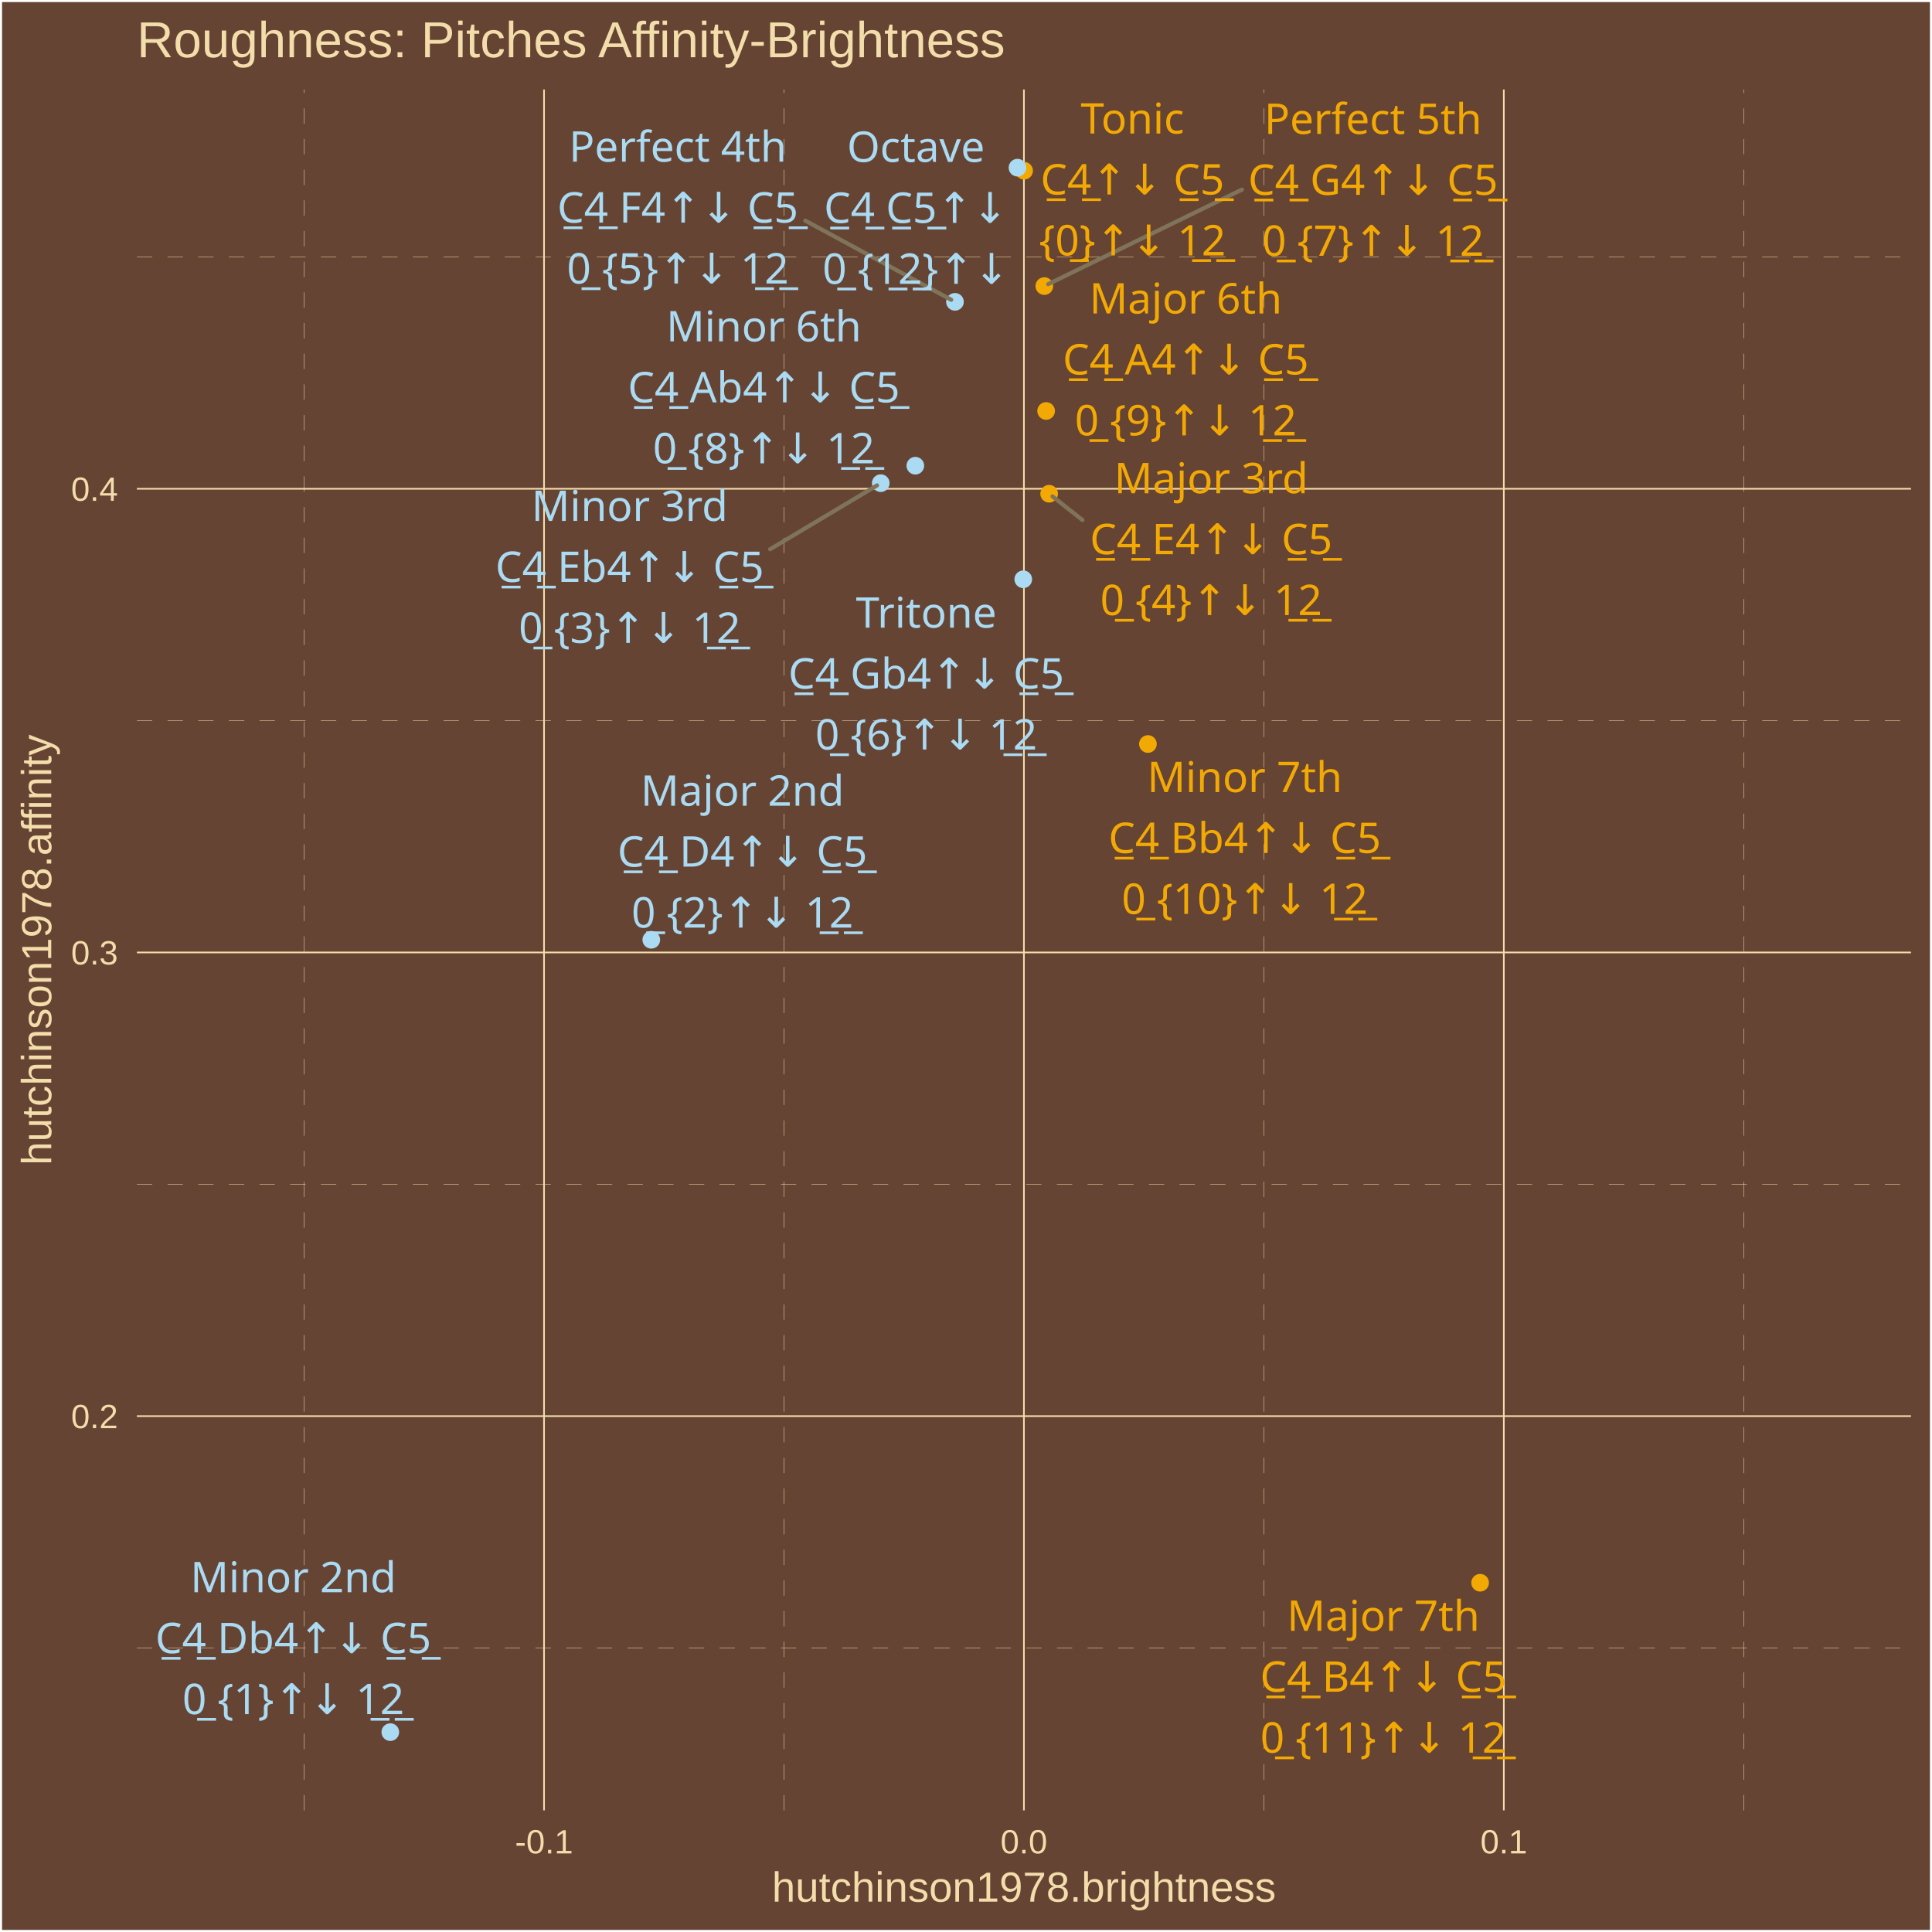
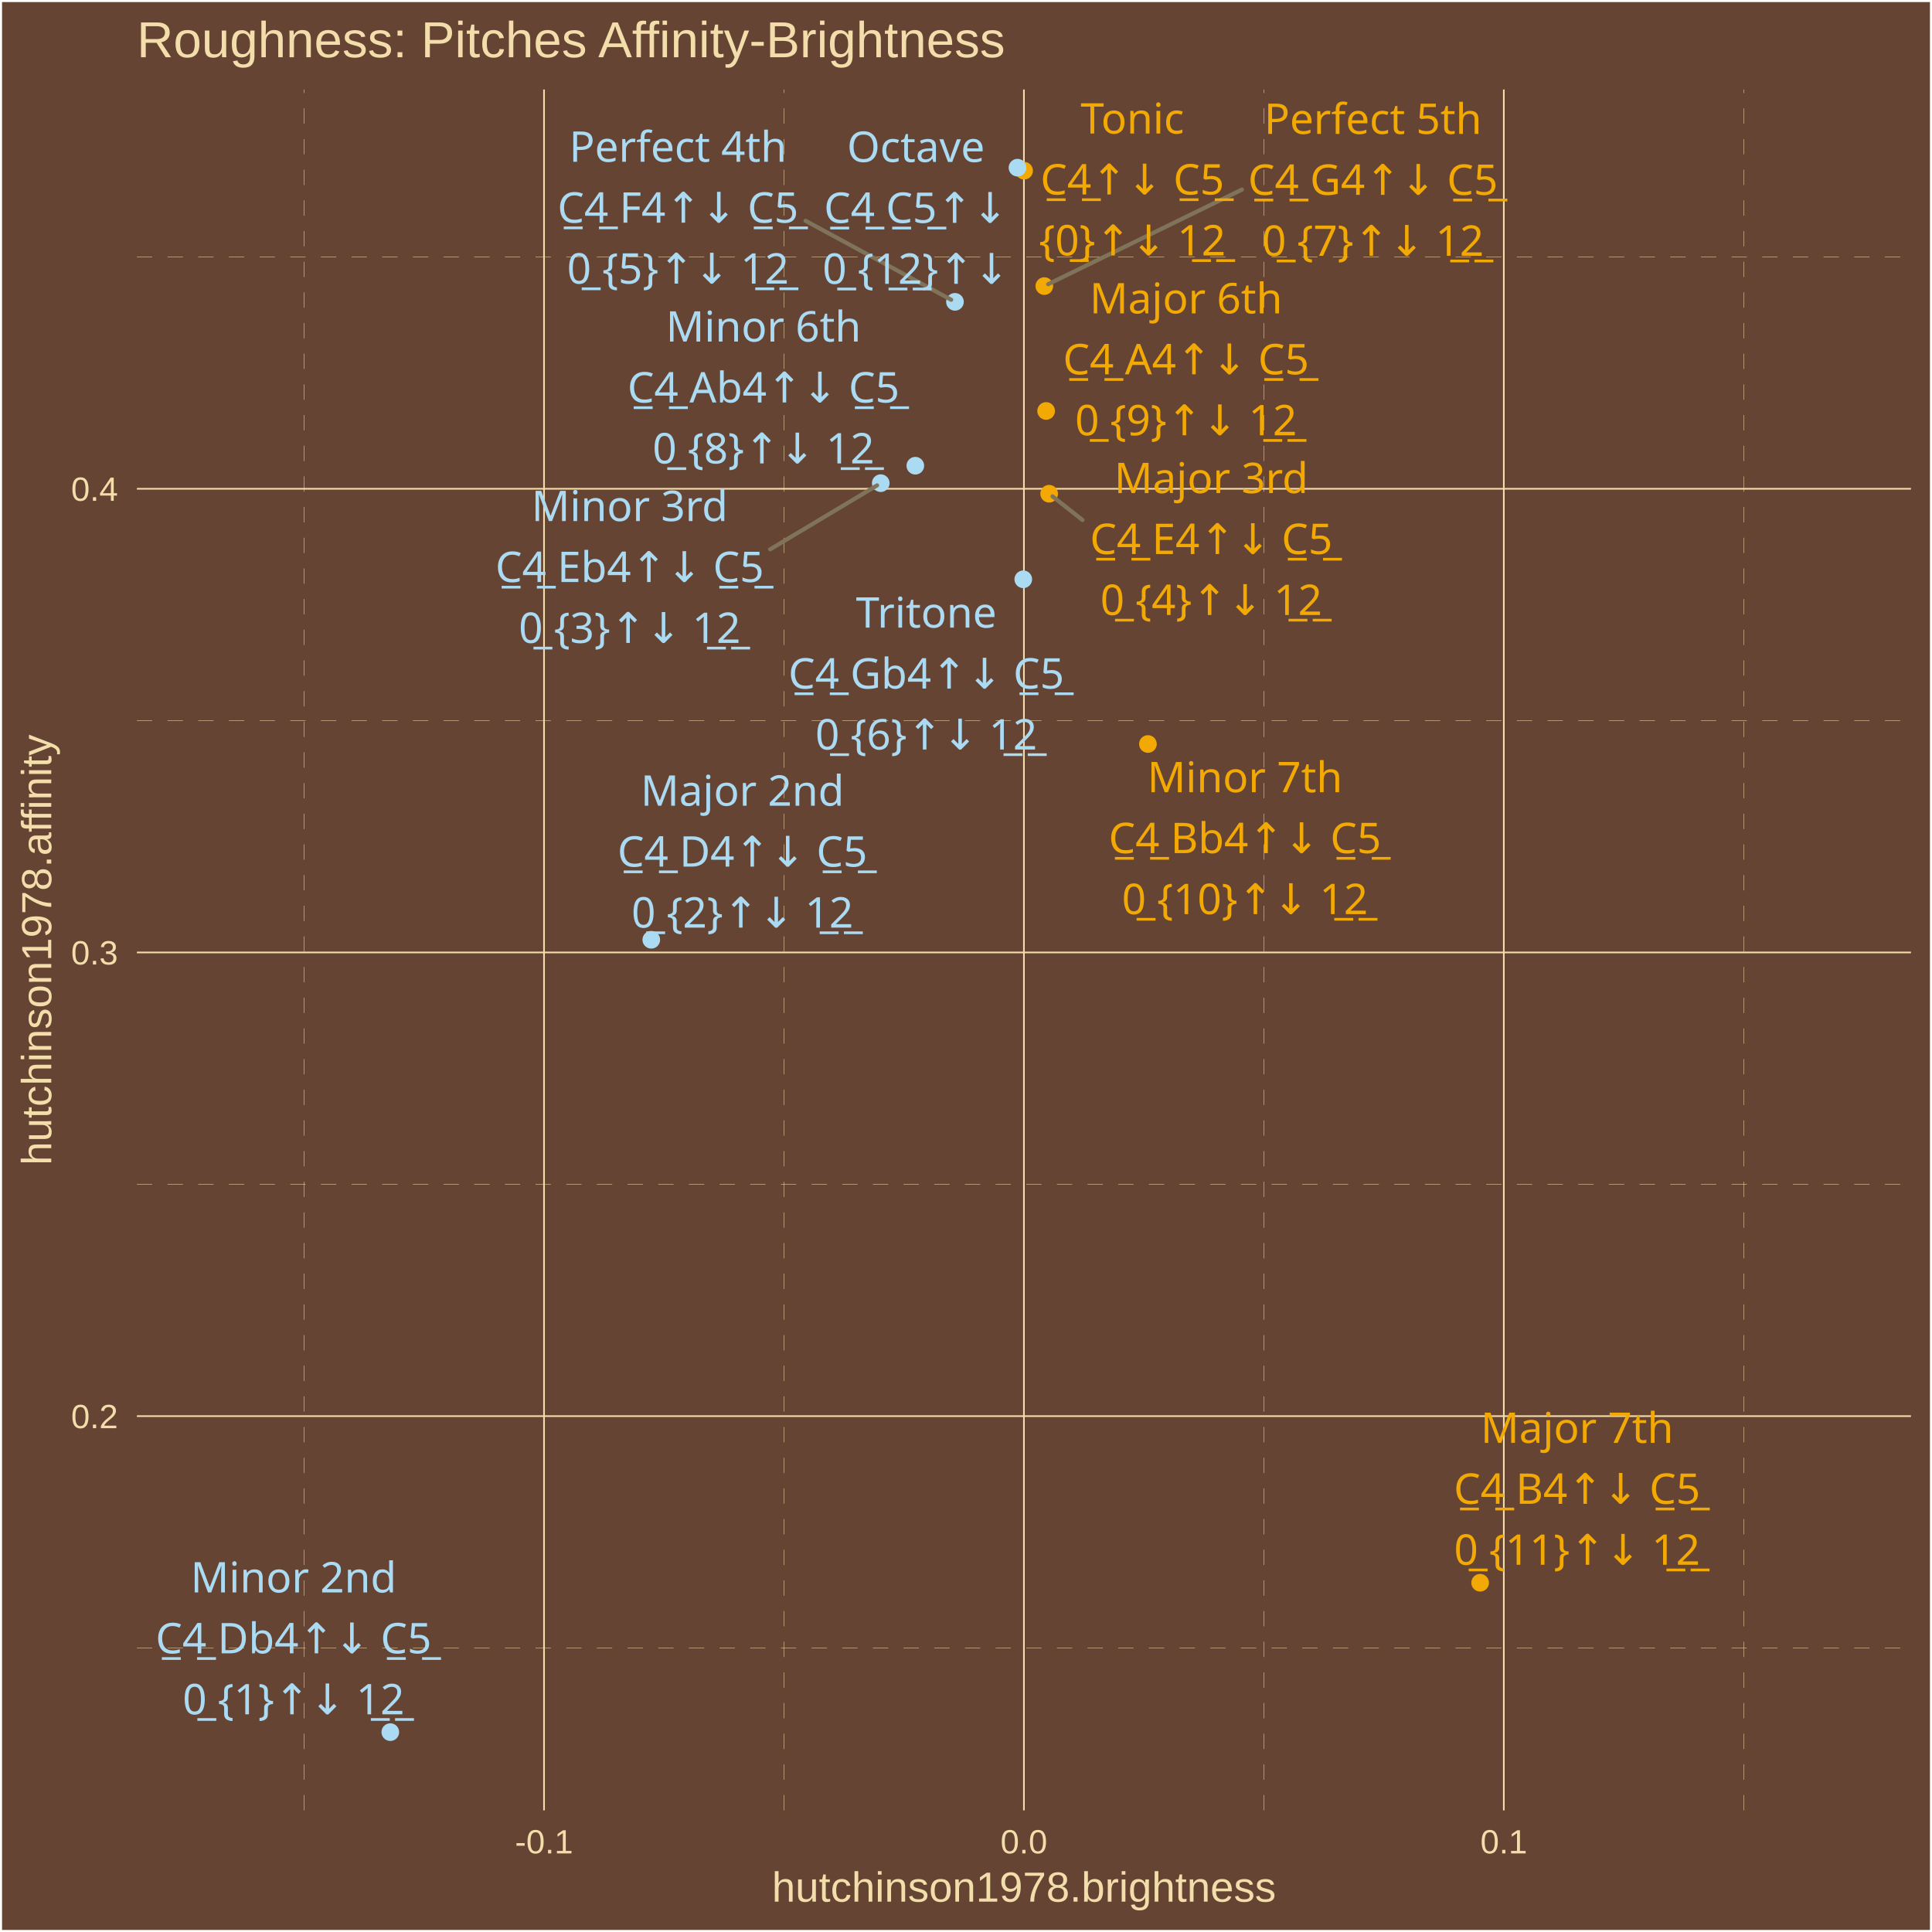
<svg xmlns="http://www.w3.org/2000/svg" class="svglite" width="504.00pt" height="504.00pt" viewBox="0 0 504.00 504.00">
  <defs>
    <style type="text/css">
    .svglite line, .svglite polyline, .svglite polygon, .svglite path, .svglite rect, .svglite circle {
      fill: none;
      stroke: #000000;
      stroke-linecap: round;
      stroke-linejoin: round;
      stroke-miterlimit: 10.00;
    }
    .svglite text {
      white-space: pre;
    }
  </style>
  </defs>
  <rect width="100%" height="100%" style="stroke: none; fill: #664433;" />
  <defs>
    <clipPath id="cpMC4wMHw1MDQuMDB8MC4wMHw1MDQuMDA=">
      <rect x="0.00" y="0.00" width="504.00" height="504.00" />
    </clipPath>
  </defs>
  <g clip-path="url(#cpMC4wMHw1MDQuMDB8MC4wMHw1MDQuMDA=)">
    <rect x="0.00" y="-0" width="504.00" height="504.00" style="stroke-width: 1.07; stroke: #FFFFFF; fill: #664433;" />
  </g>
  <defs>
    <clipPath id="cpMzUuNzF8NDk4LjUyfDIzLjM0fDQ3Mi4yNw==">
      <rect x="35.71" y="23.34" width="462.81" height="448.93" />
    </clipPath>
  </defs>
  <g clip-path="url(#cpMzUuNzF8NDk4LjUyfDIzLjM0fDQ3Mi4yNw==)">
    <rect x="35.71" y="23.34" width="462.81" height="448.93" style="stroke-width: 1.07; stroke: none; fill: #664433;" />
    <polyline points="35.71,429.90 498.52,429.90 " style="stroke-width: 0.11; stroke: #F3DDAB; stroke-dasharray: 4.00,4.00; stroke-linecap: butt;" />
    <polyline points="35.71,308.94 498.52,308.94 " style="stroke-width: 0.11; stroke: #F3DDAB; stroke-dasharray: 4.00,4.00; stroke-linecap: butt;" />
    <polyline points="35.71,187.98 498.52,187.98 " style="stroke-width: 0.11; stroke: #F3DDAB; stroke-dasharray: 4.00,4.00; stroke-linecap: butt;" />
    <polyline points="35.71,67.02 498.52,67.02 " style="stroke-width: 0.11; stroke: #F3DDAB; stroke-dasharray: 4.00,4.00; stroke-linecap: butt;" />
    <polyline points="79.33,472.27 79.33,23.34 " style="stroke-width: 0.11; stroke: #F3DDAB; stroke-dasharray: 4.00,4.00; stroke-linecap: butt;" />
    <polyline points="204.52,472.27 204.52,23.34 " style="stroke-width: 0.11; stroke: #F3DDAB; stroke-dasharray: 4.00,4.00; stroke-linecap: butt;" />
    <polyline points="329.71,472.27 329.71,23.34 " style="stroke-width: 0.11; stroke: #F3DDAB; stroke-dasharray: 4.00,4.00; stroke-linecap: butt;" />
    <polyline points="454.90,472.27 454.90,23.34 " style="stroke-width: 0.11; stroke: #F3DDAB; stroke-dasharray: 4.00,4.00; stroke-linecap: butt;" />
    <polyline points="35.71,369.42 498.52,369.42 " style="stroke-width: 0.43; stroke: #F3DDAB; stroke-linecap: butt;" />
    <polyline points="35.71,248.46 498.52,248.46 " style="stroke-width: 0.43; stroke: #F3DDAB; stroke-linecap: butt;" />
    <polyline points="35.71,127.50 498.52,127.50 " style="stroke-width: 0.43; stroke: #F3DDAB; stroke-linecap: butt;" />
    <polyline points="141.92,472.27 141.92,23.34 " style="stroke-width: 0.43; stroke: #F3DDAB; stroke-linecap: butt;" />
    <polyline points="267.11,472.27 267.11,23.34 " style="stroke-width: 0.43; stroke: #F3DDAB; stroke-linecap: butt;" />
    <polyline points="392.30,472.27 392.30,23.34 " style="stroke-width: 0.43; stroke: #F3DDAB; stroke-linecap: butt;" />
    <circle cx="267.16" cy="44.53" r="1.95" style="stroke-width: 0.71; stroke: #F3A904; fill: #F3A904;" />
    <circle cx="101.82" cy="451.86" r="1.95" style="stroke-width: 0.71; stroke: #ABDAF3; fill: #ABDAF3;" />
    <circle cx="169.90" cy="245.16" r="1.95" style="stroke-width: 0.71; stroke: #ABDAF3; fill: #ABDAF3;" />
    <circle cx="229.76" cy="126.04" r="1.95" style="stroke-width: 0.71; stroke: #ABDAF3; fill: #ABDAF3;" />
    <circle cx="273.69" cy="128.80" r="1.95" style="stroke-width: 0.71; stroke: #F3A904; fill: #F3A904;" />
    <circle cx="249.12" cy="78.74" r="1.95" style="stroke-width: 0.71; stroke: #ABDAF3; fill: #ABDAF3;" />
    <circle cx="266.94" cy="151.12" r="1.95" style="stroke-width: 0.71; stroke: #ABDAF3; fill: #ABDAF3;" />
    <circle cx="272.43" cy="74.63" r="1.95" style="stroke-width: 0.71; stroke: #F3A904; fill: #F3A904;" />
    <circle cx="238.78" cy="121.49" r="1.95" style="stroke-width: 0.71; stroke: #ABDAF3; fill: #ABDAF3;" />
    <circle cx="272.90" cy="107.21" r="1.95" style="stroke-width: 0.71; stroke: #F3A904; fill: #F3A904;" />
    <circle cx="299.46" cy="194.09" r="1.95" style="stroke-width: 0.71; stroke: #F3A904; fill: #F3A904;" />
    <circle cx="386.12" cy="412.89" r="1.95" style="stroke-width: 0.71; stroke: #F3A904; fill: #F3A904;" />
    <circle cx="265.43" cy="43.74" r="1.95" style="stroke-width: 0.71; stroke: #ABDAF3; fill: #ABDAF3;" />
-     <line x1="200.90" y1="143.28" x2="228.79" y2="126.62" style="stroke-width: 1.07; stroke: #7F745A;" />
-     <line x1="282.38" y1="135.66" x2="274.57" y2="129.50" style="stroke-width: 1.07; stroke: #7F745A;" />
-     <line x1="210.08" y1="57.56" x2="248.13" y2="78.20" style="stroke-width: 1.07; stroke: #7F745A;" />
-     <line x1="323.99" y1="49.46" x2="273.44" y2="74.13" style="stroke-width: 1.07; stroke: #7F745A;" />
-     <text x="295.41" y="34.84" text-anchor="middle" style="font-size: 11.04px;fill: #F3A904; font-family: &quot;Arial Unicode MS&quot;;" textLength="26.97px" lengthAdjust="spacingAndGlyphs">Tonic</text>
-     <text x="295.41" y="50.74" text-anchor="middle" style="font-size: 11.04px;fill: #F3A904; font-family: &quot;Arial Unicode MS&quot;;" textLength="46.99px" lengthAdjust="spacingAndGlyphs">C̲4̲↑↓ C̲5̲</text>
-     <text x="295.41" y="66.63" text-anchor="middle" style="font-size: 11.04px;fill: #F3A904; font-family: &quot;Arial Unicode MS&quot;;" textLength="44.57px" lengthAdjust="spacingAndGlyphs">{0̲}↑↓ 1̲2̲</text>
-     <text x="76.51" y="415.37" text-anchor="middle" style="font-size: 11.04px;fill: #ABDAF3; font-family: &quot;Arial Unicode MS&quot;;" textLength="49.05px" lengthAdjust="spacingAndGlyphs">Minor 2nd</text>
-     <text x="76.51" y="431.26" text-anchor="middle" style="font-size: 11.04px;fill: #ABDAF3; font-family: &quot;Arial Unicode MS&quot;;" textLength="70.29px" lengthAdjust="spacingAndGlyphs">C̲4̲ Db4↑↓ C̲5̲</text>
-     <text x="76.51" y="447.16" text-anchor="middle" style="font-size: 11.04px;fill: #ABDAF3; font-family: &quot;Arial Unicode MS&quot;;" textLength="53.77px" lengthAdjust="spacingAndGlyphs">0̲ {1}↑↓ 1̲2̲</text>
+     <line x1="200.91" y1="143.30" x2="228.80" y2="126.62" style="stroke-width: 1.07; stroke: #7F745A;" />
+     <line x1="282.40" y1="135.66" x2="274.57" y2="129.49" style="stroke-width: 1.07; stroke: #7F745A;" />
+     <line x1="210.13" y1="57.59" x2="248.13" y2="78.20" style="stroke-width: 1.07; stroke: #7F745A;" />
+     <line x1="323.98" y1="49.46" x2="273.44" y2="74.13" style="stroke-width: 1.07; stroke: #7F745A;" />
+     <text x="295.39" y="34.84" text-anchor="middle" style="font-size: 11.04px;fill: #F3A904; font-family: &quot;Arial Unicode MS&quot;;" textLength="26.97px" lengthAdjust="spacingAndGlyphs">Tonic</text>
+     <text x="295.39" y="50.74" text-anchor="middle" style="font-size: 11.04px;fill: #F3A904; font-family: &quot;Arial Unicode MS&quot;;" textLength="46.99px" lengthAdjust="spacingAndGlyphs">C̲4̲↑↓ C̲5̲</text>
+     <text x="295.39" y="66.63" text-anchor="middle" style="font-size: 11.04px;fill: #F3A904; font-family: &quot;Arial Unicode MS&quot;;" textLength="44.57px" lengthAdjust="spacingAndGlyphs">{0̲}↑↓ 1̲2̲</text>
+     <text x="76.58" y="415.42" text-anchor="middle" style="font-size: 11.04px;fill: #ABDAF3; font-family: &quot;Arial Unicode MS&quot;;" textLength="49.05px" lengthAdjust="spacingAndGlyphs">Minor 2nd</text>
+     <text x="76.58" y="431.31" text-anchor="middle" style="font-size: 11.04px;fill: #ABDAF3; font-family: &quot;Arial Unicode MS&quot;;" textLength="70.29px" lengthAdjust="spacingAndGlyphs">C̲4̲ Db4↑↓ C̲5̲</text>
+     <text x="76.58" y="447.21" text-anchor="middle" style="font-size: 11.04px;fill: #ABDAF3; font-family: &quot;Arial Unicode MS&quot;;" textLength="53.77px" lengthAdjust="spacingAndGlyphs">0̲ {1}↑↓ 1̲2̲</text>
    <text x="193.67" y="210.19" text-anchor="middle" style="font-size: 11.04px;fill: #ABDAF3; font-family: &quot;Arial Unicode MS&quot;;" textLength="49.05px" lengthAdjust="spacingAndGlyphs">Major 2nd</text>
    <text x="193.67" y="226.08" text-anchor="middle" style="font-size: 11.04px;fill: #ABDAF3; font-family: &quot;Arial Unicode MS&quot;;" textLength="64.15px" lengthAdjust="spacingAndGlyphs">C̲4̲ D4↑↓ C̲5̲</text>
    <text x="193.67" y="241.98" text-anchor="middle" style="font-size: 11.04px;fill: #ABDAF3; font-family: &quot;Arial Unicode MS&quot;;" textLength="53.77px" lengthAdjust="spacingAndGlyphs">0̲ {2}↑↓ 1̲2̲</text>
-     <text x="164.26" y="135.90" text-anchor="middle" style="font-size: 11.04px;fill: #ABDAF3; font-family: &quot;Arial Unicode MS&quot;;" textLength="46.58px" lengthAdjust="spacingAndGlyphs">Minor 3rd</text>
-     <text x="164.26" y="151.80" text-anchor="middle" style="font-size: 11.04px;fill: #ABDAF3; font-family: &quot;Arial Unicode MS&quot;;" textLength="69.68px" lengthAdjust="spacingAndGlyphs">C̲4̲ Eb4↑↓ C̲5̲</text>
-     <text x="164.26" y="167.70" text-anchor="middle" style="font-size: 11.04px;fill: #ABDAF3; font-family: &quot;Arial Unicode MS&quot;;" textLength="53.77px" lengthAdjust="spacingAndGlyphs">0̲ {3}↑↓ 1̲2̲</text>
-     <text x="315.95" y="128.67" text-anchor="middle" style="font-size: 11.04px;fill: #F3A904; font-family: &quot;Arial Unicode MS&quot;;" textLength="46.58px" lengthAdjust="spacingAndGlyphs">Major 3rd</text>
-     <text x="315.95" y="144.57" text-anchor="middle" style="font-size: 11.04px;fill: #F3A904; font-family: &quot;Arial Unicode MS&quot;;" textLength="63.55px" lengthAdjust="spacingAndGlyphs">C̲4̲ E4↑↓ C̲5̲</text>
-     <text x="315.95" y="160.46" text-anchor="middle" style="font-size: 11.04px;fill: #F3A904; font-family: &quot;Arial Unicode MS&quot;;" textLength="53.77px" lengthAdjust="spacingAndGlyphs">0̲ {4}↑↓ 1̲2̲</text>
-     <text x="176.81" y="42.17" text-anchor="middle" style="font-size: 11.04px;fill: #ABDAF3; font-family: &quot;Arial Unicode MS&quot;;" textLength="53.35px" lengthAdjust="spacingAndGlyphs">Perfect 4th</text>
-     <text x="176.81" y="58.07" text-anchor="middle" style="font-size: 11.04px;fill: #ABDAF3; font-family: &quot;Arial Unicode MS&quot;;" textLength="62.93px" lengthAdjust="spacingAndGlyphs">C̲4̲ F4↑↓ C̲5̲</text>
-     <text x="176.81" y="73.96" text-anchor="middle" style="font-size: 11.04px;fill: #ABDAF3; font-family: &quot;Arial Unicode MS&quot;;" textLength="53.77px" lengthAdjust="spacingAndGlyphs">0̲ {5}↑↓ 1̲2̲</text>
-     <text x="241.62" y="163.74" text-anchor="middle" style="font-size: 11.04px;fill: #ABDAF3; font-family: &quot;Arial Unicode MS&quot;;" textLength="34.33px" lengthAdjust="spacingAndGlyphs">Tritone</text>
-     <text x="241.62" y="179.63" text-anchor="middle" style="font-size: 11.04px;fill: #ABDAF3; font-family: &quot;Arial Unicode MS&quot;;" textLength="70.91px" lengthAdjust="spacingAndGlyphs">C̲4̲ Gb4↑↓ C̲5̲</text>
-     <text x="241.62" y="195.53" text-anchor="middle" style="font-size: 11.04px;fill: #ABDAF3; font-family: &quot;Arial Unicode MS&quot;;" textLength="53.77px" lengthAdjust="spacingAndGlyphs">0̲ {6}↑↓ 1̲2̲</text>
-     <text x="358.18" y="34.93" text-anchor="middle" style="font-size: 11.04px;fill: #F3A904; font-family: &quot;Arial Unicode MS&quot;;" textLength="53.35px" lengthAdjust="spacingAndGlyphs">Perfect 5th</text>
-     <text x="358.18" y="50.83" text-anchor="middle" style="font-size: 11.04px;fill: #F3A904; font-family: &quot;Arial Unicode MS&quot;;" textLength="64.77px" lengthAdjust="spacingAndGlyphs">C̲4̲ G4↑↓ C̲5̲</text>
-     <text x="358.18" y="66.73" text-anchor="middle" style="font-size: 11.04px;fill: #F3A904; font-family: &quot;Arial Unicode MS&quot;;" textLength="53.77px" lengthAdjust="spacingAndGlyphs">0̲ {7}↑↓ 1̲2̲</text>
-     <text x="199.26" y="89.06" text-anchor="middle" style="font-size: 11.04px;fill: #ABDAF3; font-family: &quot;Arial Unicode MS&quot;;" textLength="45.98px" lengthAdjust="spacingAndGlyphs">Minor 6th</text>
-     <text x="199.26" y="104.96" text-anchor="middle" style="font-size: 11.04px;fill: #ABDAF3; font-family: &quot;Arial Unicode MS&quot;;" textLength="69.68px" lengthAdjust="spacingAndGlyphs">C̲4̲ Ab4↑↓ C̲5̲</text>
-     <text x="199.26" y="120.86" text-anchor="middle" style="font-size: 11.04px;fill: #ABDAF3; font-family: &quot;Arial Unicode MS&quot;;" textLength="53.77px" lengthAdjust="spacingAndGlyphs">0̲ {8}↑↓ 1̲2̲</text>
-     <text x="309.32" y="81.79" text-anchor="middle" style="font-size: 11.04px;fill: #F3A904; font-family: &quot;Arial Unicode MS&quot;;" textLength="45.98px" lengthAdjust="spacingAndGlyphs">Major 6th</text>
-     <text x="309.32" y="97.69" text-anchor="middle" style="font-size: 11.04px;fill: #F3A904; font-family: &quot;Arial Unicode MS&quot;;" textLength="63.55px" lengthAdjust="spacingAndGlyphs">C̲4̲ A4↑↓ C̲5̲</text>
-     <text x="309.32" y="113.58" text-anchor="middle" style="font-size: 11.04px;fill: #F3A904; font-family: &quot;Arial Unicode MS&quot;;" textLength="53.77px" lengthAdjust="spacingAndGlyphs">0̲ {9}↑↓ 1̲2̲</text>
-     <text x="324.71" y="206.63" text-anchor="middle" style="font-size: 11.04px;fill: #F3A904; font-family: &quot;Arial Unicode MS&quot;;" textLength="45.98px" lengthAdjust="spacingAndGlyphs">Minor 7th</text>
-     <text x="324.71" y="222.52" text-anchor="middle" style="font-size: 11.04px;fill: #F3A904; font-family: &quot;Arial Unicode MS&quot;;" textLength="69.68px" lengthAdjust="spacingAndGlyphs">C̲4̲ Bb4↑↓ C̲5̲</text>
-     <text x="324.71" y="238.42" text-anchor="middle" style="font-size: 11.04px;fill: #F3A904; font-family: &quot;Arial Unicode MS&quot;;" textLength="59.90px" lengthAdjust="spacingAndGlyphs">0̲ {10}↑↓ 1̲2̲</text>
-     <text x="360.87" y="425.43" text-anchor="middle" style="font-size: 11.04px;fill: #F3A904; font-family: &quot;Arial Unicode MS&quot;;" textLength="45.98px" lengthAdjust="spacingAndGlyphs">Major 7th</text>
-     <text x="360.87" y="441.32" text-anchor="middle" style="font-size: 11.04px;fill: #F3A904; font-family: &quot;Arial Unicode MS&quot;;" textLength="63.55px" lengthAdjust="spacingAndGlyphs">C̲4̲ B4↑↓ C̲5̲</text>
-     <text x="360.87" y="457.22" text-anchor="middle" style="font-size: 11.04px;fill: #F3A904; font-family: &quot;Arial Unicode MS&quot;;" textLength="59.90px" lengthAdjust="spacingAndGlyphs">0̲ {11}↑↓ 1̲2̲</text>
-     <text x="238.92" y="42.24" text-anchor="middle" style="font-size: 11.04px;fill: #ABDAF3; font-family: &quot;Arial Unicode MS&quot;;" textLength="34.95px" lengthAdjust="spacingAndGlyphs">Octave</text>
+     <text x="164.26" y="135.93" text-anchor="middle" style="font-size: 11.04px;fill: #ABDAF3; font-family: &quot;Arial Unicode MS&quot;;" textLength="46.58px" lengthAdjust="spacingAndGlyphs">Minor 3rd</text>
+     <text x="164.26" y="151.83" text-anchor="middle" style="font-size: 11.04px;fill: #ABDAF3; font-family: &quot;Arial Unicode MS&quot;;" textLength="69.68px" lengthAdjust="spacingAndGlyphs">C̲4̲ Eb4↑↓ C̲5̲</text>
+     <text x="164.26" y="167.72" text-anchor="middle" style="font-size: 11.04px;fill: #ABDAF3; font-family: &quot;Arial Unicode MS&quot;;" textLength="53.77px" lengthAdjust="spacingAndGlyphs">0̲ {3}↑↓ 1̲2̲</text>
+     <text x="315.97" y="128.64" text-anchor="middle" style="font-size: 11.04px;fill: #F3A904; font-family: &quot;Arial Unicode MS&quot;;" textLength="46.58px" lengthAdjust="spacingAndGlyphs">Major 3rd</text>
+     <text x="315.97" y="144.53" text-anchor="middle" style="font-size: 11.04px;fill: #F3A904; font-family: &quot;Arial Unicode MS&quot;;" textLength="63.55px" lengthAdjust="spacingAndGlyphs">C̲4̲ E4↑↓ C̲5̲</text>
+     <text x="315.97" y="160.43" text-anchor="middle" style="font-size: 11.04px;fill: #F3A904; font-family: &quot;Arial Unicode MS&quot;;" textLength="53.77px" lengthAdjust="spacingAndGlyphs">0̲ {4}↑↓ 1̲2̲</text>
+     <text x="176.86" y="42.20" text-anchor="middle" style="font-size: 11.04px;fill: #ABDAF3; font-family: &quot;Arial Unicode MS&quot;;" textLength="53.35px" lengthAdjust="spacingAndGlyphs">Perfect 4th</text>
+     <text x="176.86" y="58.09" text-anchor="middle" style="font-size: 11.04px;fill: #ABDAF3; font-family: &quot;Arial Unicode MS&quot;;" textLength="62.93px" lengthAdjust="spacingAndGlyphs">C̲4̲ F4↑↓ C̲5̲</text>
+     <text x="176.86" y="73.99" text-anchor="middle" style="font-size: 11.04px;fill: #ABDAF3; font-family: &quot;Arial Unicode MS&quot;;" textLength="53.77px" lengthAdjust="spacingAndGlyphs">0̲ {5}↑↓ 1̲2̲</text>
+     <text x="241.63" y="163.73" text-anchor="middle" style="font-size: 11.04px;fill: #ABDAF3; font-family: &quot;Arial Unicode MS&quot;;" textLength="34.33px" lengthAdjust="spacingAndGlyphs">Tritone</text>
+     <text x="241.63" y="179.63" text-anchor="middle" style="font-size: 11.04px;fill: #ABDAF3; font-family: &quot;Arial Unicode MS&quot;;" textLength="70.91px" lengthAdjust="spacingAndGlyphs">C̲4̲ Gb4↑↓ C̲5̲</text>
+     <text x="241.63" y="195.52" text-anchor="middle" style="font-size: 11.04px;fill: #ABDAF3; font-family: &quot;Arial Unicode MS&quot;;" textLength="53.77px" lengthAdjust="spacingAndGlyphs">0̲ {6}↑↓ 1̲2̲</text>
+     <text x="358.16" y="34.93" text-anchor="middle" style="font-size: 11.04px;fill: #F3A904; font-family: &quot;Arial Unicode MS&quot;;" textLength="53.35px" lengthAdjust="spacingAndGlyphs">Perfect 5th</text>
+     <text x="358.16" y="50.83" text-anchor="middle" style="font-size: 11.04px;fill: #F3A904; font-family: &quot;Arial Unicode MS&quot;;" textLength="64.77px" lengthAdjust="spacingAndGlyphs">C̲4̲ G4↑↓ C̲5̲</text>
+     <text x="358.16" y="66.73" text-anchor="middle" style="font-size: 11.04px;fill: #F3A904; font-family: &quot;Arial Unicode MS&quot;;" textLength="53.77px" lengthAdjust="spacingAndGlyphs">0̲ {7}↑↓ 1̲2̲</text>
+     <text x="199.17" y="89.11" text-anchor="middle" style="font-size: 11.04px;fill: #ABDAF3; font-family: &quot;Arial Unicode MS&quot;;" textLength="45.98px" lengthAdjust="spacingAndGlyphs">Minor 6th</text>
+     <text x="199.17" y="105.00" text-anchor="middle" style="font-size: 11.04px;fill: #ABDAF3; font-family: &quot;Arial Unicode MS&quot;;" textLength="69.68px" lengthAdjust="spacingAndGlyphs">C̲4̲ Ab4↑↓ C̲5̲</text>
+     <text x="199.17" y="120.90" text-anchor="middle" style="font-size: 11.04px;fill: #ABDAF3; font-family: &quot;Arial Unicode MS&quot;;" textLength="53.77px" lengthAdjust="spacingAndGlyphs">0̲ {8}↑↓ 1̲2̲</text>
+     <text x="309.39" y="81.76" text-anchor="middle" style="font-size: 11.04px;fill: #F3A904; font-family: &quot;Arial Unicode MS&quot;;" textLength="45.98px" lengthAdjust="spacingAndGlyphs">Major 6th</text>
+     <text x="309.39" y="97.65" text-anchor="middle" style="font-size: 11.04px;fill: #F3A904; font-family: &quot;Arial Unicode MS&quot;;" textLength="63.55px" lengthAdjust="spacingAndGlyphs">C̲4̲ A4↑↓ C̲5̲</text>
+     <text x="309.39" y="113.55" text-anchor="middle" style="font-size: 11.04px;fill: #F3A904; font-family: &quot;Arial Unicode MS&quot;;" textLength="53.77px" lengthAdjust="spacingAndGlyphs">0̲ {9}↑↓ 1̲2̲</text>
+     <text x="324.76" y="206.67" text-anchor="middle" style="font-size: 11.04px;fill: #F3A904; font-family: &quot;Arial Unicode MS&quot;;" textLength="45.98px" lengthAdjust="spacingAndGlyphs">Minor 7th</text>
+     <text x="324.76" y="222.56" text-anchor="middle" style="font-size: 11.04px;fill: #F3A904; font-family: &quot;Arial Unicode MS&quot;;" textLength="69.68px" lengthAdjust="spacingAndGlyphs">C̲4̲ Bb4↑↓ C̲5̲</text>
+     <text x="324.76" y="238.46" text-anchor="middle" style="font-size: 11.04px;fill: #F3A904; font-family: &quot;Arial Unicode MS&quot;;" textLength="59.90px" lengthAdjust="spacingAndGlyphs">0̲ {10}↑↓ 1̲2̲</text>
+     <text x="411.40" y="376.40" text-anchor="middle" style="font-size: 11.04px;fill: #F3A904; font-family: &quot;Arial Unicode MS&quot;;" textLength="45.98px" lengthAdjust="spacingAndGlyphs">Major 7th</text>
+     <text x="411.40" y="392.30" text-anchor="middle" style="font-size: 11.04px;fill: #F3A904; font-family: &quot;Arial Unicode MS&quot;;" textLength="63.55px" lengthAdjust="spacingAndGlyphs">C̲4̲ B4↑↓ C̲5̲</text>
+     <text x="411.40" y="408.20" text-anchor="middle" style="font-size: 11.04px;fill: #F3A904; font-family: &quot;Arial Unicode MS&quot;;" textLength="59.90px" lengthAdjust="spacingAndGlyphs">0̲ {11}↑↓ 1̲2̲</text>
+     <text x="238.92" y="42.25" text-anchor="middle" style="font-size: 11.04px;fill: #ABDAF3; font-family: &quot;Arial Unicode MS&quot;;" textLength="34.95px" lengthAdjust="spacingAndGlyphs">Octave</text>
    <text x="238.92" y="58.14" text-anchor="middle" style="font-size: 11.04px;fill: #ABDAF3; font-family: &quot;Arial Unicode MS&quot;;" textLength="46.99px" lengthAdjust="spacingAndGlyphs">C̲4̲ C̲5̲↑↓</text>
    <text x="238.92" y="74.04" text-anchor="middle" style="font-size: 11.04px;fill: #ABDAF3; font-family: &quot;Arial Unicode MS&quot;;" textLength="44.57px" lengthAdjust="spacingAndGlyphs">0̲ {1̲2̲}↑↓</text>
  </g>
  <g clip-path="url(#cpMC4wMHw1MDQuMDB8MC4wMHw1MDQuMDA=)">
    <text x="30.78" y="372.57" text-anchor="end" style="font-size: 8.80px;fill: #F3DDAB; font-family: &quot;Arial&quot;;" textLength="12.23px" lengthAdjust="spacingAndGlyphs">0.2</text>
    <text x="30.78" y="251.61" text-anchor="end" style="font-size: 8.80px;fill: #F3DDAB; font-family: &quot;Arial&quot;;" textLength="12.23px" lengthAdjust="spacingAndGlyphs">0.3</text>
    <text x="30.78" y="130.65" text-anchor="end" style="font-size: 8.80px;fill: #F3DDAB; font-family: &quot;Arial&quot;;" textLength="12.23px" lengthAdjust="spacingAndGlyphs">0.4</text>
    <text x="141.92" y="483.50" text-anchor="middle" style="font-size: 8.80px;fill: #F3DDAB; font-family: &quot;Arial&quot;;" textLength="15.16px" lengthAdjust="spacingAndGlyphs">-0.1</text>
    <text x="267.11" y="483.50" text-anchor="middle" style="font-size: 8.80px;fill: #F3DDAB; font-family: &quot;Arial&quot;;" textLength="12.23px" lengthAdjust="spacingAndGlyphs">0.0</text>
    <text x="392.30" y="483.50" text-anchor="middle" style="font-size: 8.80px;fill: #F3DDAB; font-family: &quot;Arial&quot;;" textLength="12.23px" lengthAdjust="spacingAndGlyphs">0.1</text>
    <text x="267.11" y="496.09" text-anchor="middle" style="font-size: 11.00px;fill: #F3DDAB; font-family: &quot;Arial&quot;;" textLength="131.51px" lengthAdjust="spacingAndGlyphs">hutchinson1978.brightness</text>
    <text transform="translate(13.37,247.80) rotate(-90)" text-anchor="middle" style="font-size: 11.00px;fill: #F3DDAB; font-family: &quot;Arial&quot;;" textLength="112.53px" lengthAdjust="spacingAndGlyphs">hutchinson1978.affinity</text>
    <text x="35.71" y="14.94" style="font-size: 13.20px;fill: #F3DDAB; font-family: &quot;Arial&quot;;" textLength="227.29px" lengthAdjust="spacingAndGlyphs">Roughness: Pitches Affinity-Brightness</text>
  </g>
</svg>
